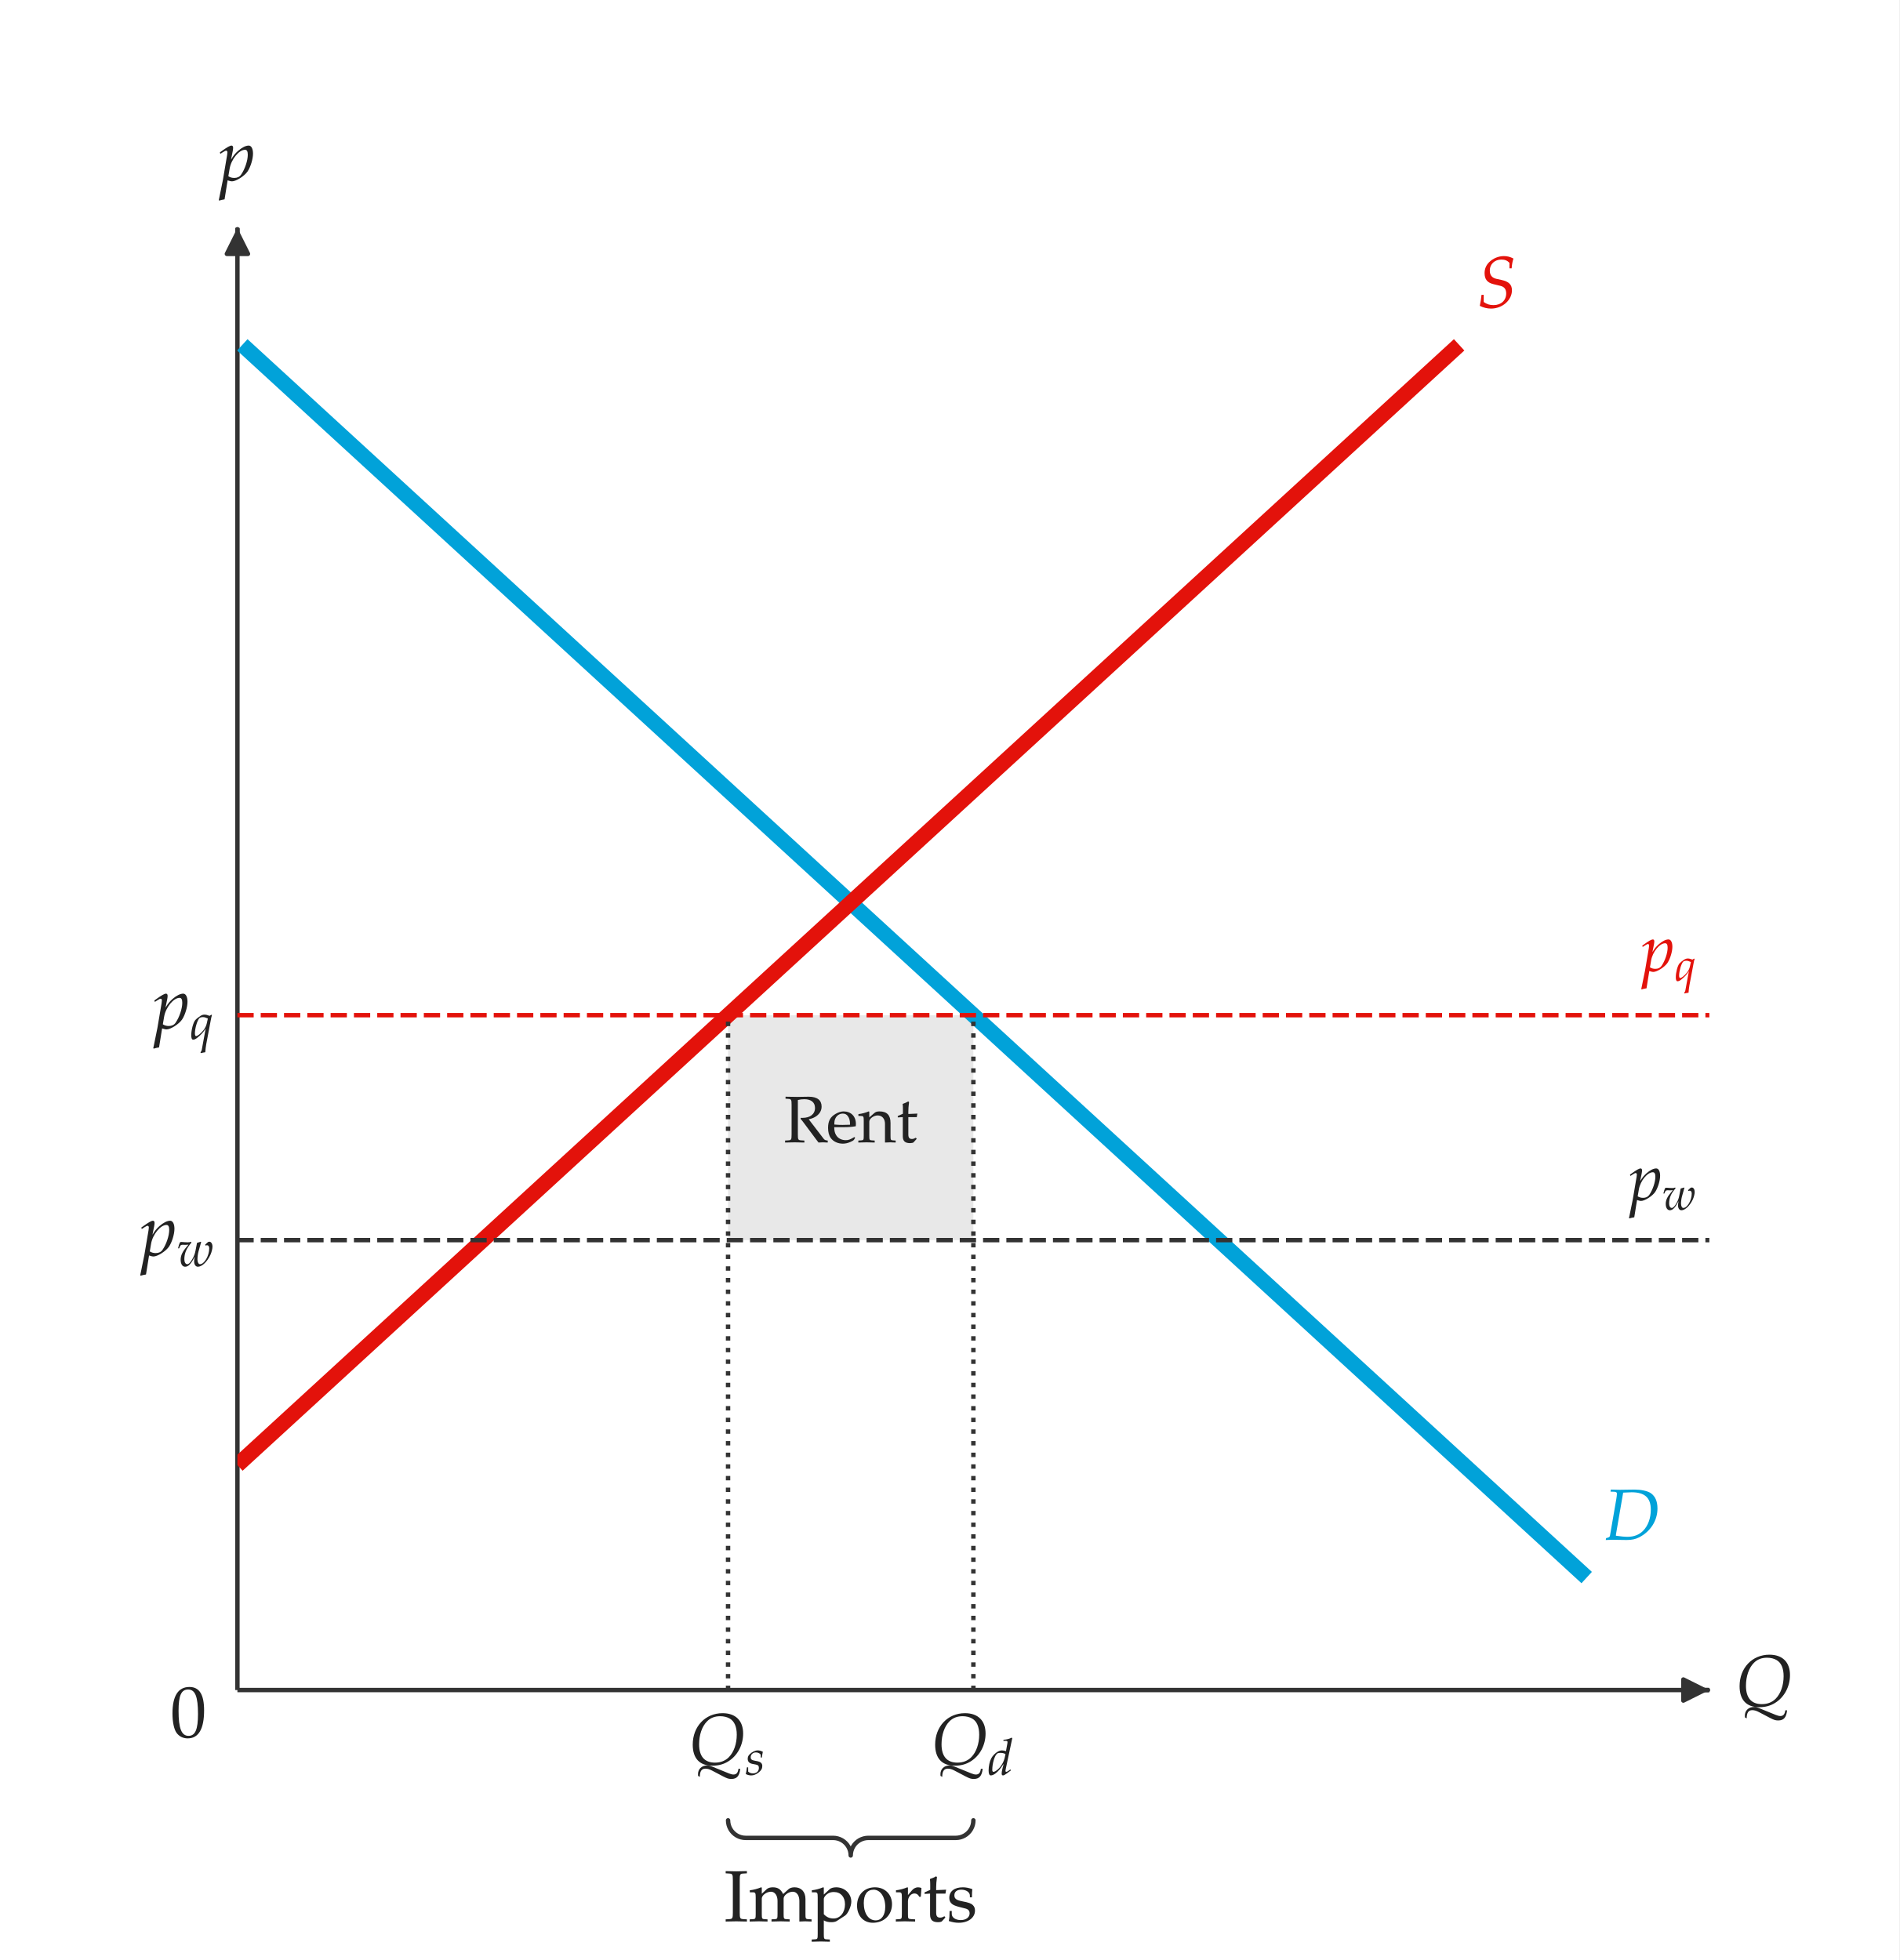
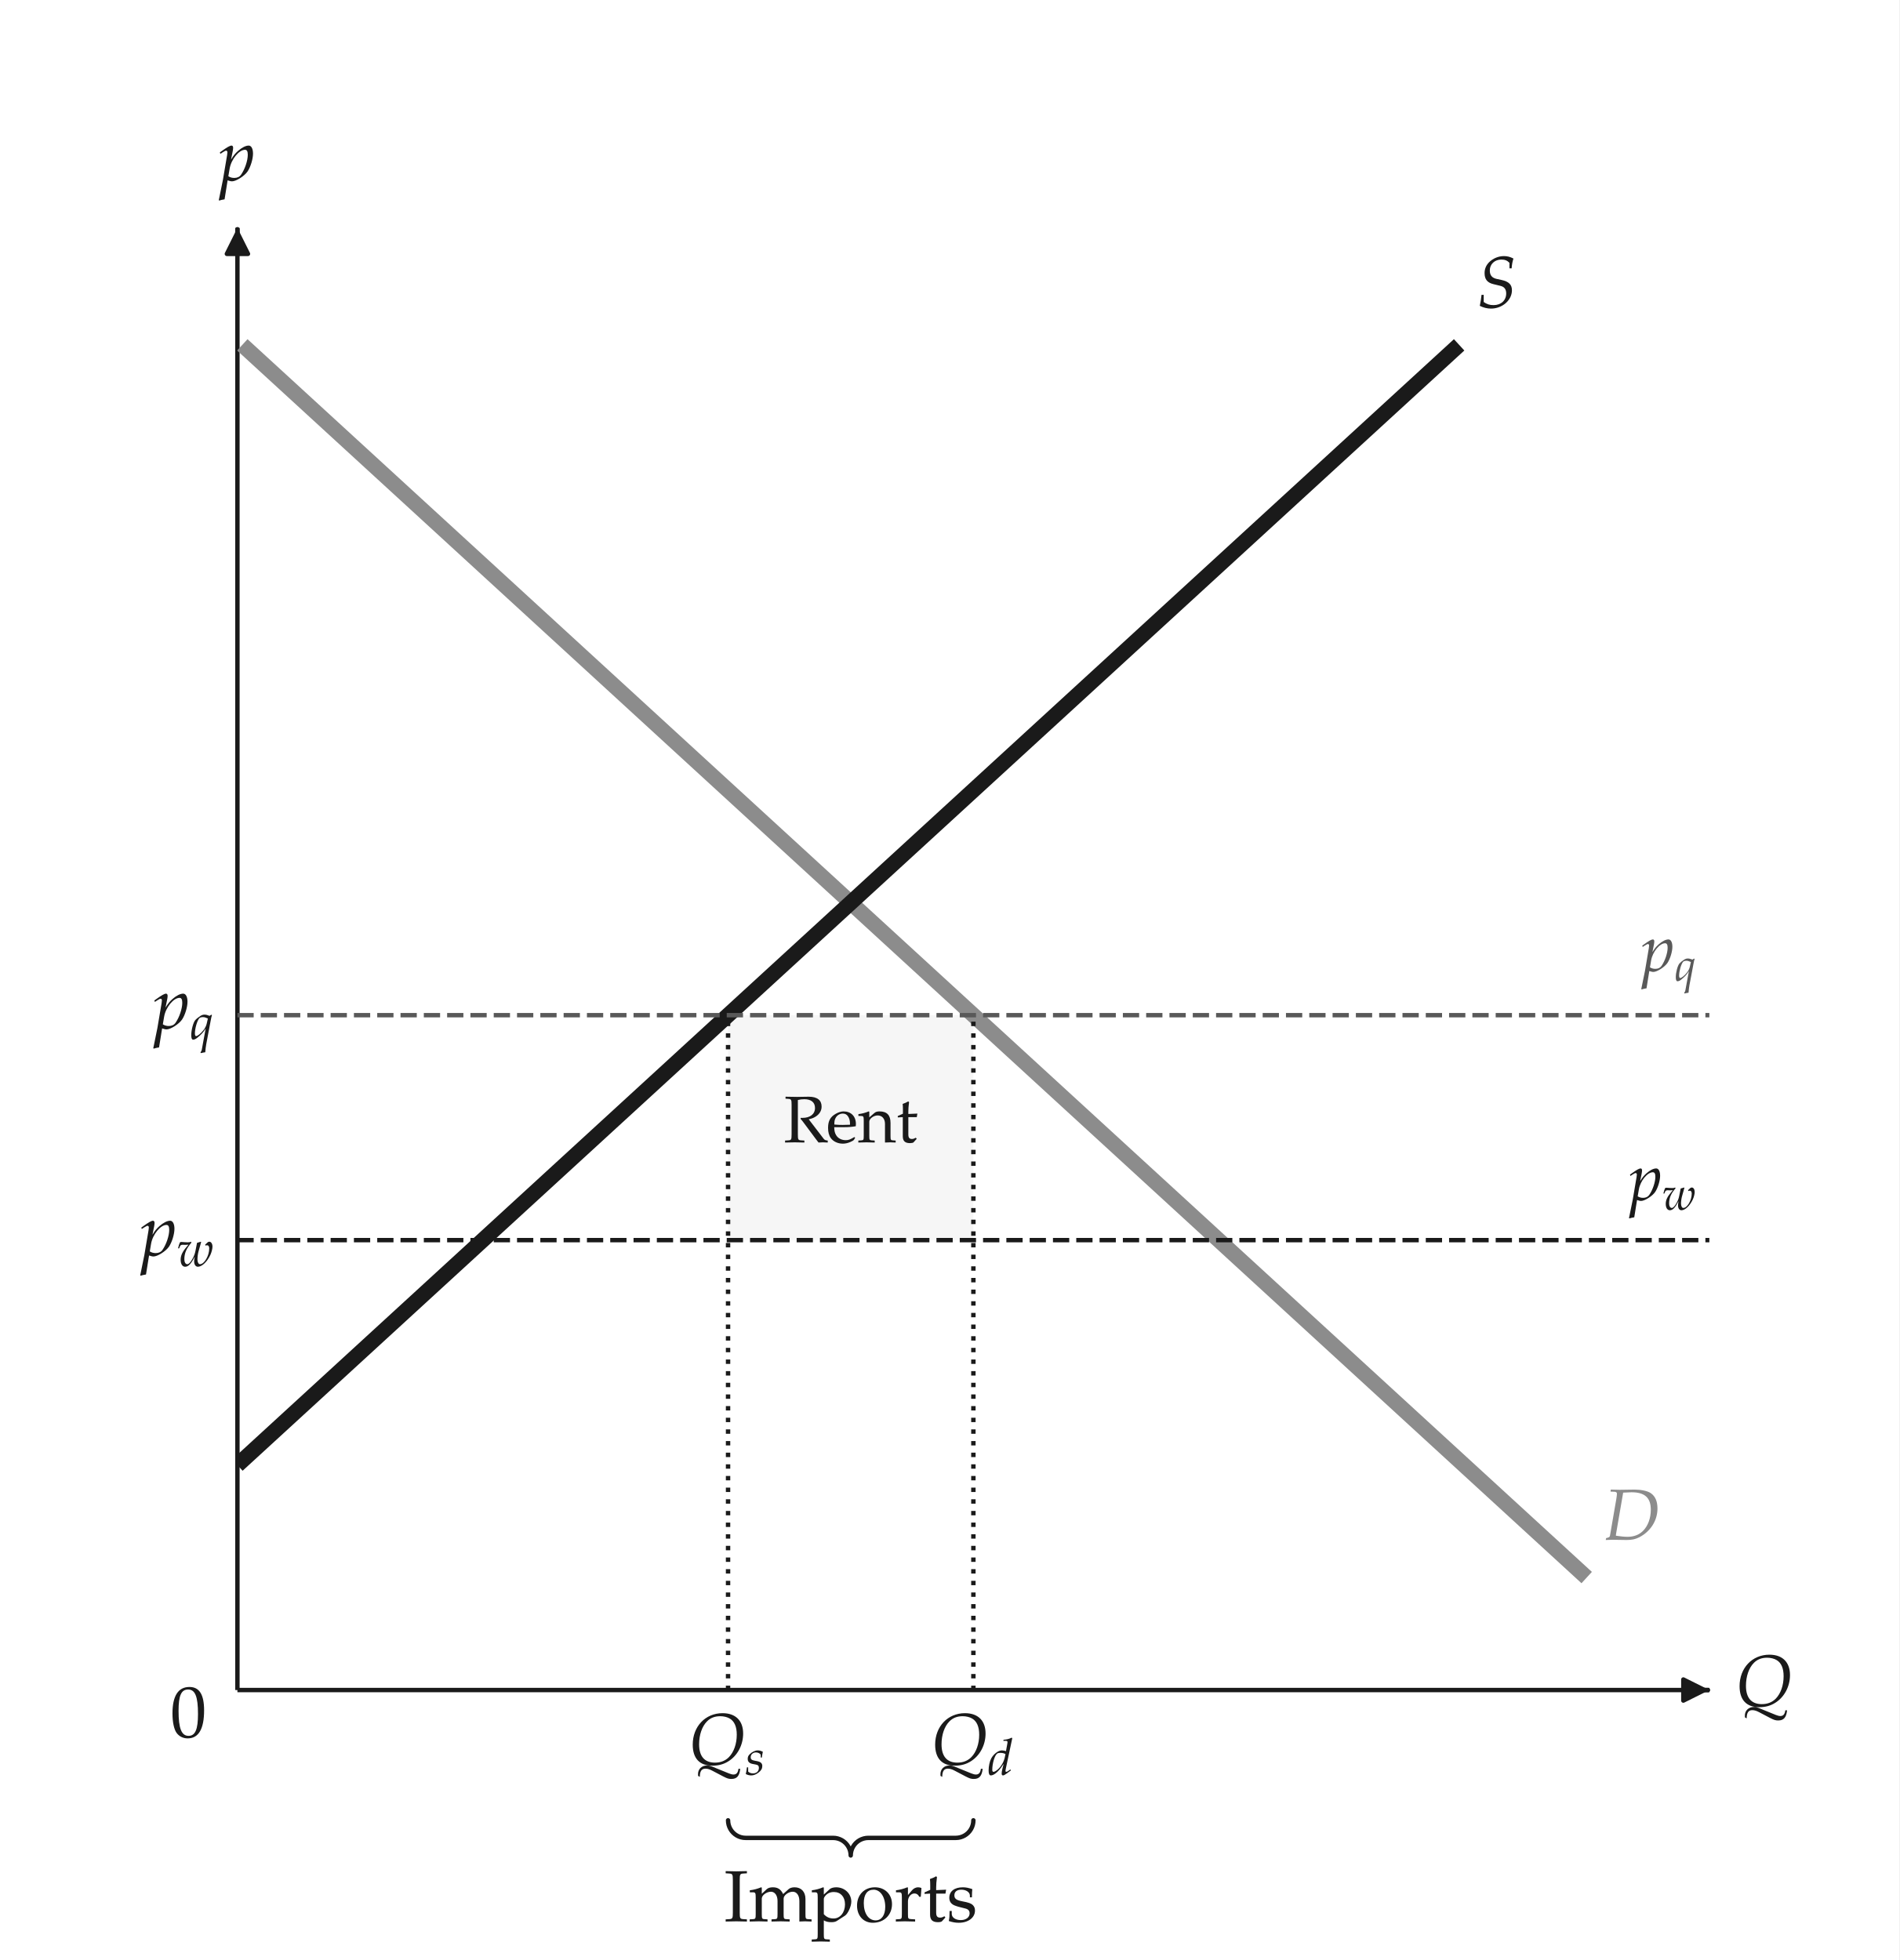
<svg xmlns="http://www.w3.org/2000/svg" xmlns:xlink="http://www.w3.org/1999/xlink" width="432pt" height="445.896pt" viewBox="0 0 432 445.896" version="1.1">
  <defs>
    <style type="text/css">*{stroke-linejoin: round; stroke-linecap: butt}</style>
  </defs>
  <g id="figure_1">
    <g id="patch_1">
      <path d="M 0 445.896  L 432 445.896  L 432 -0  L 0 -0  z " style="fill: #ffffff" />
    </g>
    <g id="axes_1">
      <g id="axes.x">
-         <path d="M 54 384.48  L 388.8 384.48  " style="fill: none; stroke: #333333; stroke-linejoin: miter" />
+         <path d="M 54 384.48  L 388.8 384.48  " style="fill: none; stroke: #1a1a1a; stroke-linejoin: miter" />
      </g>
      <g id="patch_2">
-         <path d="M 388.465 384.48  Q 388.633 384.48 387.682 384.48  " style="fill: none; stroke: #333333; stroke-linecap: round" />
-         <path d="M 382.882 382.08  L 387.682 384.48  L 382.882 386.88  z " style="fill: #333333; stroke: #333333; stroke-linecap: round" />
+         <path d="M 388.465 384.48  Q 388.633 384.48 387.682 384.48  " style="fill: none; stroke: #1a1a1a; stroke-linecap: round" />
+         <path d="M 382.882 382.08  L 387.682 384.48  L 382.882 386.88  z " style="fill: #1a1a1a; stroke: #1a1a1a; stroke-linecap: round" />
      </g>
      <g id="axes.y">
-         <path d="M 54 384.48  L 54 51.84  " style="fill: none; stroke: #333333; stroke-linejoin: miter" />
+         <path d="M 54 384.48  L 54 51.84  " style="fill: none; stroke: #1a1a1a; stroke-linejoin: miter" />
      </g>
      <g id="patch_3">
-         <path d="M 54 52.173  Q 54 52.006 54 52.958  " style="fill: none; stroke: #333333; stroke-linecap: round" />
-         <path d="M 51.6 57.758  L 54 52.958  L 56.4 57.758  z " style="fill: #333333; stroke: #333333; stroke-linecap: round" />
+         <path d="M 54 52.173  Q 54 52.006 54 52.958  " style="fill: none; stroke: #1a1a1a; stroke-linecap: round" />
+         <path d="M 51.6 57.758  L 54 52.958  L 56.4 57.758  z " style="fill: #1a1a1a; stroke: #1a1a1a; stroke-linecap: round" />
      </g>
      <g id="axes.y.label">
-         <g style="fill: #222222" transform="translate(49.875 41.2035) scale(0.165 -0.165)">
+         <g style="fill: #1a1a1a" transform="translate(49.875 41.2035) scale(0.165 -0.165)">
          <defs>
            <path id="TeXGyrePagella-Italic-51" d="M -45 -1728  L 0 -1766  C 134 -1722 262 -1690 467 -1658  L 736 19  L 794 0  C 960 -58 1056 -70 1126 -70  C 1485 -70 2221 397 2496 800  C 2758 1190 2976 1894 2976 2374  C 2976 2803 2829 3085 2598 3085  C 2330 3085 1997 2912 1658 2618  C 1402 2387 1267 2227 1037 1850  L 1190 2611  C 1210 2720 1222 2816 1222 2893  C 1222 3014 1171 3085 1082 3085  C 947 3085 704 2950 230 2611  L 51 2483  L 96 2355  L 301 2490  C 480 2605 550 2637 608 2637  C 672 2637 717 2579 717 2490  C 717 2438 704 2310 691 2246  L 320 51  L 6 -1491  L -45 -1728  z M 800 378  L 915 1056  C 1056 1875 1741 2714 2272 2714  C 2438 2714 2515 2573 2515 2278  C 2515 1760 2259 998 1920 512  C 1792 326 1587 230 1325 230  C 1126 230 966 275 800 378  z " transform="scale(0.015625)" />
          </defs>
          <use xlink:href="#TeXGyrePagella-Italic-51" transform="translate(0 0.796875)" />
        </g>
      </g>
      <g id="axes.x.label">
-         <g style="fill: #222222" transform="translate(394.8 388.1513) scale(0.165 -0.165)">
+         <g style="fill: #1a1a1a" transform="translate(394.8 388.1513) scale(0.165 -0.165)">
          <defs>
            <path id="TeXGyrePagella-Italic-32" d="M 339 1741  C 339 531 941 -115 2067 -115  C 2611 -115 3066 6 3482 269  C 4288 768 4787 1709 4787 2720  C 4787 3859 4122 4518 2970 4518  C 1453 4518 339 3347 339 1741  z M 806 -909  C 806 -909 806 -966 813 -1018  L 966 -1101  C 966 -608 1120 -378 1459 -378  C 1645 -378 1824 -429 2074 -563  L 3002 -1050  C 3386 -1248 3501 -1286 3757 -1286  C 4237 -1286 4467 -1011 4531 -390  L 4371 -390  C 4333 -736 4192 -896 3936 -896  C 3827 -896 3706 -864 3539 -800  L 2029 -186  C 1869 -122 1754 -96 1606 -96  C 1133 -96 781 -422 806 -909  z M 902 1773  C 902 2605 1158 3354 1600 3795  C 1901 4102 2285 4250 2771 4250  C 3078 4250 3392 4173 3603 4045  C 4019 3802 4224 3322 4224 2618  C 4224 1811 3968 1088 3533 640  C 3219 320 2803 154 2304 154  C 1382 154 902 704 902 1773  z " transform="scale(0.015625)" />
          </defs>
          <use xlink:href="#TeXGyrePagella-Italic-32" transform="translate(0 0.40625)" />
        </g>
      </g>
      <g id="axes.origin.label">
-         <g style="fill: #222222" transform="translate(38.75 395.1513) scale(0.165 -0.165)">
+         <g style="fill: #1a1a1a" transform="translate(38.75 395.1513) scale(0.165 -0.165)">
          <defs>
            <path id="TeXGyrePagella-Regular-11" d="M 186 2074  C 186 1325 320 678 544 365  C 768 51 1126 -128 1523 -128  C 2490 -128 2976 704 2976 2342  C 2976 3744 2560 4410 1683 4410  C 691 4410 186 3622 186 2074  z M 723 2304  C 723 3654 960 4186 1568 4186  C 2189 4186 2438 3558 2438 2022  C 2438 659 2195 96 1606 96  C 986 96 723 742 723 2304  z " transform="scale(0.015625)" />
          </defs>
          <use xlink:href="#TeXGyrePagella-Regular-11" />
        </g>
      </g>
      <g id="market.trade.volume">
-         <path d="M 165.6 414.116  L 165.634 414.639  L 165.736 415.152  L 165.904 415.647  L 166.136 416.116  L 166.427 416.552  L 166.772 416.945  L 167.165 417.29  L 167.6 417.581  L 168.069 417.812  L 168.565 417.98  L 169.078 418.082  L 169.6 418.116  L 189.5 418.116  L 190.022 418.151  L 190.535 418.253  L 191.031 418.421  L 191.5 418.652  L 191.935 418.943  L 192.328 419.288  L 192.673 419.681  L 192.964 420.116  L 193.196 420.586  L 193.364 421.081  L 193.466 421.594  L 193.5 422.116  L 193.534 421.594  L 193.636 421.081  L 193.804 420.586  L 194.036 420.116  L 194.327 419.681  L 194.672 419.288  L 195.065 418.943  L 195.5 418.652  L 195.969 418.421  L 196.465 418.253  L 196.978 418.151  L 197.5 418.116  L 217.4 418.116  L 217.922 418.082  L 218.435 417.98  L 218.931 417.812  L 219.4 417.581  L 219.835 417.29  L 220.228 416.945  L 220.573 416.552  L 220.864 416.116  L 221.096 415.647  L 221.264 415.152  L 221.366 414.639  L 221.4 414.116  " style="fill: none; stroke: #333333; stroke-linecap: round" />
+         <path d="M 165.6 414.116  L 165.634 414.639  L 165.736 415.152  L 165.904 415.647  L 166.136 416.116  L 166.427 416.552  L 166.772 416.945  L 167.165 417.29  L 167.6 417.581  L 168.069 417.812  L 168.565 417.98  L 169.078 418.082  L 169.6 418.116  L 189.5 418.116  L 190.022 418.151  L 190.535 418.253  L 191.031 418.421  L 191.5 418.652  L 191.935 418.943  L 192.328 419.288  L 192.673 419.681  L 192.964 420.116  L 193.196 420.586  L 193.364 421.081  L 193.466 421.594  L 193.5 422.116  L 193.534 421.594  L 193.636 421.081  L 193.804 420.586  L 194.036 420.116  L 194.327 419.681  L 194.672 419.288  L 195.065 418.943  L 195.5 418.652  L 195.969 418.421  L 196.465 418.253  L 196.978 418.151  L 197.5 418.116  L 217.4 418.116  L 217.922 418.082  L 218.435 417.98  L 218.931 417.812  L 219.4 417.581  L 219.835 417.29  L 220.228 416.945  L 220.573 416.552  L 220.864 416.116  L 221.096 415.647  L 221.264 415.152  L 221.366 414.639  L 221.4 414.116  " style="fill: none; stroke: #1a1a1a; stroke-linecap: round" />
      </g>
      <g id="market.trade.mark.q_s">
-         <g style="fill: #222222" transform="translate(156.69 401.459) scale(0.165 -0.165)">
+         <g style="fill: #1a1a1a" transform="translate(156.69 401.459) scale(0.165 -0.165)">
          <defs>
            <path id="TeXGyrePagella-Italic-54" d="M 58 102  C 301 -19 518 -70 742 -70  C 1056 -70 1350 45 1677 301  C 2003 557 2138 794 2138 1114  C 2138 1459 1939 1645 1459 1734  L 1184 1786  C 800 1856 678 1965 678 2227  C 678 2566 960 2829 1331 2829  C 1594 2829 1837 2714 1939 2541  L 1939 2189  L 2086 2189  C 2112 2413 2138 2586 2208 2912  C 1958 3034 1779 3085 1568 3085  C 1235 3085 845 2899 538 2586  C 371 2413 301 2253 301 2022  C 301 1664 499 1459 922 1376  L 1325 1299  C 1606 1248 1709 1139 1709 883  C 1709 461 1414 186 960 186  C 730 186 538 256 358 410  L 358 947  L 198 947  C 166 621 128 397 58 102  z " transform="scale(0.015625)" />
          </defs>
          <use xlink:href="#TeXGyrePagella-Italic-32" transform="translate(0 0.40625)" />
          <use xlink:href="#TeXGyrePagella-Italic-54" transform="translate(77.79993 -14.05469) scale(0.7)" />
        </g>
      </g>
      <g id="market.trade.mark.q_d">
-         <g style="fill: #222222" transform="translate(211.83 401.459) scale(0.165 -0.165)">
+         <g style="fill: #1a1a1a" transform="translate(211.83 401.459) scale(0.165 -0.165)">
          <defs>
            <path id="TeXGyrePagella-Italic-45" d="M 109 550  C 109 134 205 -70 390 -70  C 563 -70 800 38 1018 211  C 1363 493 1574 742 2003 1389  L 1856 806  C 1786 525 1754 320 1754 154  C 1754 19 1811 -70 1920 -70  C 2029 -70 2182 19 2400 179  L 2918 563  L 2854 685  L 2573 486  C 2483 422 2381 378 2323 378  C 2272 378 2234 435 2234 525  C 2234 576 2246 634 2285 819  L 3091 4621  L 3014 4691  C 2682 4525 2451 4467 1990 4422  L 1965 4288  L 2272 4288  C 2426 4288 2490 4243 2490 4134  C 2490 4083 2483 4026 2477 3981  L 2298 2995  C 2106 3053 1933 3085 1773 3085  C 1331 3085 730 2624 435 2067  C 237 1696 109 1088 109 550  z M 570 627  C 570 1434 864 2432 1178 2675  C 1261 2739 1382 2771 1555 2771  C 1837 2771 2022 2733 2234 2624  L 2157 2246  C 2042 1683 1728 1120 1331 742  C 1107 531 851 378 730 378  C 627 378 570 467 570 627  z " transform="scale(0.015625)" />
          </defs>
          <use xlink:href="#TeXGyrePagella-Italic-32" transform="translate(0 0.40625)" />
          <use xlink:href="#TeXGyrePagella-Italic-45" transform="translate(77.79993 -14.05469) scale(0.7)" />
        </g>
      </g>
      <g id="market.trade.volume.label">
-         <g style="fill: #222222" transform="translate(164.692 437.0955) scale(0.165 -0.165)">
+         <g style="fill: #1a1a1a" transform="translate(164.692 437.0955) scale(0.165 -0.165)">
          <defs>
            <path id="TeXGyrePagella-Regular-2a" d="M 141 -19  C 454 -6 762 0 1075 0  C 1389 0 1702 -6 2016 -19  L 2016 173  L 1709 192  C 1414 211 1382 262 1382 768  L 1382 3642  C 1382 4147 1414 4198 1709 4218  L 2016 4237  L 2016 4429  C 1702 4416 1389 4410 1075 4410  C 762 4410 454 4416 141 4429  L 141 4237  L 448 4218  C 742 4198 774 4147 774 3642  L 774 768  C 774 262 742 211 448 192  L 141 173  L 141 -19  z " transform="scale(0.015625)" />
            <path id="TeXGyrePagella-Regular-4e" d="M 102 -19  C 371 -6 646 0 915 0  C 1171 0 1421 -6 1677 -19  L 1677 173  L 1408 192  C 1190 205 1171 250 1171 653  L 1171 2010  C 1171 2298 1594 2611 1978 2611  C 2323 2611 2560 2285 2560 1798  L 2560 653  C 2560 250 2541 205 2323 192  L 2029 173  L 2029 -19  C 2298 -6 2560 0 2829 0  C 3098 0 3360 -6 3629 -19  L 3629 173  L 3334 192  C 3117 205 3098 250 3098 653  L 3098 2010  C 3098 2298 3520 2611 3904 2611  C 4250 2611 4486 2285 4486 1798  L 4486 -19  C 4653 -6 4826 0 4992 0  C 5184 0 5370 -6 5562 -19  L 5562 173  L 5261 192  C 5043 205 5024 250 5024 653  L 5024 1971  C 5024 2605 4653 3002 4064 3002  C 3840 3002 3654 2944 3539 2842  L 3053 2406  C 2848 2829 2586 3002 2144 3002  C 1907 3002 1728 2944 1613 2842  L 1171 2432  L 1171 2976  L 1114 3002  C 787 2867 454 2778 115 2739  L 115 2560  L 352 2560  C 608 2560 634 2515 634 2093  L 634 653  C 634 250 614 205 397 192  L 102 173  L 102 -19  z " transform="scale(0.015625)" />
            <path id="TeXGyrePagella-Regular-51" d="M 51 -1606  L 51 -1798  C 320 -1786 582 -1779 851 -1779  C 1120 -1779 1382 -1786 1651 -1798  L 1651 -1606  L 1357 -1587  C 1139 -1574 1120 -1530 1120 -1126  L 1120 83  C 1312 -32 1517 -77 1805 -77  C 1990 -77 2157 -38 2259 26  L 2989 499  C 3245 666 3546 1325 3546 1734  C 3546 2445 2957 3002 2214 3002  C 1978 3002 1747 2938 1645 2842  L 1120 2362  L 1120 2976  L 1062 3002  C 736 2867 403 2778 64 2739  L 64 2560  L 301 2560  C 557 2560 582 2515 582 2093  L 582 -1126  C 582 -1530 563 -1574 346 -1587  L 51 -1606  z M 1120 627  L 1120 1958  C 1120 2048 1152 2118 1235 2227  C 1421 2464 1683 2586 2003 2586  C 2605 2586 2989 2163 2989 1498  C 2989 781 2560 250 1984 250  C 1632 250 1370 365 1120 627  z " transform="scale(0.015625)" />
            <path id="TeXGyrePagella-Regular-50" d="M 205 1389  C 205 486 774 -128 1600 -128  C 2586 -128 3290 557 3290 1517  C 3290 2381 2662 3002 1786 3002  C 851 3002 205 2342 205 1389  z M 800 1606  C 800 2374 1107 2790 1670 2790  C 2259 2790 2694 2150 2694 1280  C 2694 544 2368 83 1850 83  C 1222 83 800 698 800 1606  z " transform="scale(0.015625)" />
            <path id="TeXGyrePagella-Regular-53" d="M 134 -19  C 397 -6 659 0 922 0  C 1229 0 1530 -6 1837 -19  L 1837 173  L 1504 192  C 1216 211 1203 230 1203 653  L 1203 1754  C 1203 2138 1459 2458 1773 2458  C 1965 2458 2099 2368 2202 2163  L 2336 2163  L 2394 2931  C 2323 2976 2208 3002 2093 3002  C 1901 3002 1696 2899 1562 2739  L 1203 2317  L 1203 2976  L 1146 3002  C 819 2867 486 2778 147 2739  L 147 2560  L 384 2560  C 640 2560 666 2515 666 2093  L 666 653  C 666 250 646 205 429 192  L 134 173  L 134 -19  z " transform="scale(0.015625)" />
            <path id="TeXGyrePagella-Regular-55" d="M 141 2419  L 627 2445  L 627 602  C 627 128 838 -77 1331 -77  C 1478 -77 1632 -45 1670 0  L 1978 339  L 1894 448  C 1734 358 1638 326 1517 326  C 1267 326 1165 454 1165 768  L 1165 2445  L 1984 2445  L 2042 2790  L 1165 2752  L 1165 2995  C 1165 3264 1184 3494 1235 3904  L 1158 3974  C 1005 3878 813 3795 614 3731  C 634 3539 640 3418 640 3226  L 640 2778  L 141 2554  L 141 2419  z " transform="scale(0.015625)" />
            <path id="TeXGyrePagella-Regular-54" d="M 192 26  C 525 -83 774 -128 1069 -128  C 1907 -128 2502 320 2502 947  C 2502 1146 2451 1293 2323 1421  C 2157 1587 1946 1658 1382 1766  C 858 1869 685 1997 685 2291  C 685 2611 909 2790 1299 2790  C 1728 2790 2054 2566 2054 2266  L 2054 2118  L 2234 2118  C 2240 2490 2246 2643 2266 2842  C 1926 2957 1696 3002 1434 3002  C 691 3002 237 2650 237 2074  C 237 1766 378 1549 672 1414  C 845 1338 1184 1235 1619 1139  C 1907 1075 2029 941 2029 698  C 2029 352 1709 109 1254 109  C 787 109 454 333 454 653  L 454 915  L 262 915  C 262 474 243 282 192 26  z " transform="scale(0.015625)" />
          </defs>
          <use xlink:href="#TeXGyrePagella-Regular-2a" />
          <use xlink:href="#TeXGyrePagella-Regular-4e" transform="translate(33.70312 0)" />
          <use xlink:href="#TeXGyrePagella-Regular-51" transform="translate(120 0)" />
          <use xlink:href="#TeXGyrePagella-Regular-50" transform="translate(180.0938 0)" />
          <use xlink:href="#TeXGyrePagella-Regular-53" transform="translate(234.6875 0)" />
          <use xlink:href="#TeXGyrePagella-Regular-55" transform="translate(274.1875 0)" />
          <use xlink:href="#TeXGyrePagella-Regular-54" transform="translate(306.7812 0)" />
        </g>
      </g>
      <g id="market.trade.world_price.mark">
-         <g style="fill: #222222" transform="translate(32.005 285.8005) scale(0.165 -0.165)">
+         <g style="fill: #1a1a1a" transform="translate(32.005 285.8005) scale(0.165 -0.165)">
          <defs>
            <path id="TeXGyrePagella-Italic-58" d="M 134 2253  L 275 2253  L 384 2522  C 429 2630 557 2701 710 2701  C 832 2701 947 2688 1069 2688  C 1203 2688 1286 2694 1446 2714  C 1389 2630 1318 2560 1254 2483  C 678 1811 461 1350 461 806  C 461 282 685 -70 1024 -70  C 1434 -70 1766 282 2240 1197  C 2182 915 2163 755 2163 608  C 2163 205 2349 -70 2637 -70  C 3155 -70 3827 576 4224 1453  C 4365 1773 4474 2202 4474 2458  C 4474 2822 4307 3085 4077 3085  C 3994 3085 3917 3059 3866 3008  L 3546 2707  L 3616 2586  C 3674 2624 3731 2643 3789 2643  C 3962 2643 4064 2496 4064 2240  C 4064 1312 3443 250 2899 250  C 2714 250 2579 506 2579 858  C 2579 1158 2637 1581 2714 1856  L 3046 3034  L 3002 3085  L 2528 2944  L 2342 1990  C 2266 1594 2176 1338 1990 992  C 1734 512 1491 250 1299 250  C 1075 250 928 499 928 870  C 928 1632 1190 2253 1824 2970  L 1760 3085  C 1632 3027 1549 3008 1370 3008  C 1107 3008 845 3034 582 3053  C 506 3059 448 3040 378 3008  C 288 2835 218 2605 134 2253  z " transform="scale(0.015625)" />
          </defs>
          <use xlink:href="#TeXGyrePagella-Italic-51" transform="translate(0 0.796875)" />
          <use xlink:href="#TeXGyrePagella-Italic-58" transform="translate(49.99995 -13.66406) scale(0.7)" />
        </g>
      </g>
      <g id="market.trade.policy_price.mark">
-         <g style="fill: #222222" transform="translate(34.975 234.1383) scale(0.165 -0.165)">
+         <g style="fill: #1a1a1a" transform="translate(34.975 234.1383) scale(0.165 -0.165)">
          <defs>
            <path id="TeXGyrePagella-Italic-52" d="M 154 499  C 154 122 230 -70 384 -70  C 525 -70 653 -26 851 122  L 902 160  C 1312 467 1734 915 1971 1338  L 1485 -1312  C 1459 -1466 1389 -1594 1312 -1677  L 1370 -1766  C 1568 -1715 1766 -1677 1920 -1658  C 1946 -1312 1984 -960 2042 -640  L 2592 2278  C 2662 2669 2701 2835 2765 3034  L 2675 3072  L 2464 2931  C 2189 3040 2003 3085 1818 3085  C 1645 3085 1491 3034 1312 2925  C 1082 2784 800 2554 659 2394  C 403 2093 154 1158 154 499  z M 614 723  C 614 1338 890 2298 1158 2618  C 1235 2714 1421 2771 1626 2771  C 1805 2771 1939 2733 2246 2598  L 2112 1990  C 2042 1664 1901 1382 1664 1088  C 1331 678 941 378 755 378  C 666 378 614 512 614 723  z " transform="scale(0.015625)" />
          </defs>
          <use xlink:href="#TeXGyrePagella-Italic-51" transform="translate(0 0.796875)" />
          <use xlink:href="#TeXGyrePagella-Italic-52" transform="translate(49.99995 -13.66406) scale(0.7)" />
        </g>
      </g>
      <g id="market.trade.policy_rent">
-         <path d="M 165.6 282.129  L 221.4 282.129  L 221.4 230.954  L 165.6 230.954  z " clip-path="url(#p4f0221d38e)" style="fill: #999999; fill-opacity: 0.22" />
+         <path d="M 165.6 282.129  L 221.4 282.129  L 221.4 230.954  L 165.6 230.954  z " clip-path="url(#paafc5c8443)" style="fill: #d9d9d9; fill-opacity: 0.22" />
      </g>
      <g id="market.demand">
-         <path d="M 55.116 78.451  L 360.9 358.892  " clip-path="url(#p4f0221d38e)" style="fill: none; stroke: #01a2d9; stroke-width: 3.5; stroke-linejoin: miter" />
+         <path d="M 55.116 78.451  L 360.9 358.892  " clip-path="url(#paafc5c8443)" style="fill: none; stroke: #8c8c8c; stroke-width: 3.5; stroke-linejoin: miter" />
      </g>
      <g id="market.supply">
-         <path d="M 54 333.305  L 331.884 78.451  " clip-path="url(#p4f0221d38e)" style="fill: none; stroke: #e3120b; stroke-width: 3.5; stroke-linejoin: miter" />
+         <path d="M 54 333.305  L 331.884 78.451  " clip-path="url(#paafc5c8443)" style="fill: none; stroke: #1a1a1a; stroke-width: 3.5; stroke-linejoin: miter" />
      </g>
      <g id="market.trade.world_price">
-         <path d="M 54 282.129  L 388.8 282.129  " clip-path="url(#p4f0221d38e)" style="fill: none; stroke-dasharray: 3.7,1.6; stroke-dashoffset: 0; stroke: #333333; stroke-linejoin: miter" />
+         <path d="M 54 282.129  L 388.8 282.129  " clip-path="url(#paafc5c8443)" style="fill: none; stroke-dasharray: 3.7,1.6; stroke-dashoffset: 0; stroke: #1a1a1a; stroke-linejoin: miter" />
      </g>
      <g id="market.trade.policy_price">
-         <path d="M 54 230.954  L 388.8 230.954  " clip-path="url(#p4f0221d38e)" style="fill: none; stroke-dasharray: 3.7,1.6; stroke-dashoffset: 0; stroke: #e3120b; stroke-linejoin: miter" />
+         <path d="M 54 230.954  L 388.8 230.954  " clip-path="url(#paafc5c8443)" style="fill: none; stroke-dasharray: 3.7,1.6; stroke-dashoffset: 0; stroke: #595959; stroke-linejoin: miter" />
      </g>
      <g id="market.trade.guide.q_s">
-         <path d="M 165.6 384.48  L 165.6 230.954  " clip-path="url(#p4f0221d38e)" style="fill: none; stroke-dasharray: 1,1.65; stroke-dashoffset: 0; stroke: #333333; stroke-linejoin: miter" />
+         <path d="M 165.6 384.48  L 165.6 230.954  " clip-path="url(#paafc5c8443)" style="fill: none; stroke-dasharray: 1,1.65; stroke-dashoffset: 0; stroke: #1a1a1a; stroke-linejoin: miter" />
      </g>
      <g id="market.trade.guide.q_d">
-         <path d="M 221.4 384.48  L 221.4 230.954  " clip-path="url(#p4f0221d38e)" style="fill: none; stroke-dasharray: 1,1.65; stroke-dashoffset: 0; stroke: #333333; stroke-linejoin: miter" />
+         <path d="M 221.4 384.48  L 221.4 230.954  " clip-path="url(#paafc5c8443)" style="fill: none; stroke-dasharray: 1,1.65; stroke-dashoffset: 0; stroke: #1a1a1a; stroke-linejoin: miter" />
      </g>
      <g id="market.demand.label">
-         <g style="fill: #01a2d9" transform="translate(364.7734 350.4274) scale(0.165 -0.165)">
+         <g style="fill: #8c8c8c" transform="translate(364.7734 350.4274) scale(0.165 -0.165)">
          <defs>
            <path id="TeXGyrePagella-Italic-25" d="M 179 -19  C 378 -6 576 0 774 0  C 1190 0 1606 -19 2022 -19  C 2483 -19 2797 51 3130 218  C 4128 730 4742 1696 4742 2758  C 4742 3386 4550 3834 4160 4109  C 3866 4320 3251 4429 2714 4429  C 2278 4429 1843 4410 1408 4410  C 1146 4410 883 4416 621 4429  L 602 4250  L 941 4237  C 1094 4230 1165 4179 1165 4064  C 1165 3974 1139 3770 1107 3578  L 550 352  C 525 205 333 179 211 147  L 179 -19  z M 1075 358  C 1075 435 1082 480 1101 595  L 1715 4160  C 1965 4160 2208 4192 2458 4192  C 3622 4192 4154 3706 4154 2656  C 4154 1907 3910 1235 3475 794  C 3130 442 2662 262 2106 262  C 1824 262 1510 294 1075 358  z " transform="scale(0.015625)" />
          </defs>
          <use xlink:href="#TeXGyrePagella-Italic-25" transform="translate(0 0.796875)" />
        </g>
      </g>
      <g id="market.supply.label">
-         <g style="fill: #e3120b" transform="translate(335.8924 69.97577) scale(0.165 -0.165)">
+         <g style="fill: #1a1a1a" transform="translate(335.8924 69.97577) scale(0.165 -0.165)">
          <defs>
            <path id="TeXGyrePagella-Italic-34" d="M 269 128  C 589 -32 922 -115 1261 -115  C 2253 -115 3104 627 3104 1498  C 3104 2003 2829 2272 2182 2413  L 1766 2502  C 1344 2592 1152 2829 1152 3251  C 1152 3808 1581 4211 2170 4211  C 2483 4211 2694 4128 2886 3923  L 2886 3437  L 3078 3437  C 3104 3782 3149 4026 3238 4301  C 2944 4454 2701 4518 2394 4518  C 1920 4518 1440 4320 1094 3981  C 826 3712 691 3392 691 3014  C 691 2470 934 2170 1472 2042  L 2080 1894  C 2432 1811 2598 1594 2598 1222  C 2598 608 2144 192 1485 192  C 1139 192 896 269 614 467  L 614 1101  L 422 1101  C 384 749 339 461 269 128  z " transform="scale(0.015625)" />
          </defs>
          <use xlink:href="#TeXGyrePagella-Italic-34" transform="translate(0 0.40625)" />
        </g>
      </g>
      <g id="market.trade.world_price.label">
-         <g style="fill: #222222" transform="translate(370.6243 273.1662) scale(0.15 -0.15)">
+         <g style="fill: #1a1a1a" transform="translate(370.6243 273.1662) scale(0.15 -0.15)">
          <use xlink:href="#TeXGyrePagella-Italic-51" transform="translate(0 0.796875)" />
          <use xlink:href="#TeXGyrePagella-Italic-58" transform="translate(49.99995 -13.66406) scale(0.7)" />
        </g>
      </g>
      <g id="market.trade.policy_price.label">
-         <g style="fill: #e3120b" transform="translate(373.4143 221.0683) scale(0.15 -0.15)">
+         <g style="fill: #595959" transform="translate(373.4143 221.0683) scale(0.15 -0.15)">
          <use xlink:href="#TeXGyrePagella-Italic-51" transform="translate(0 0.796875)" />
          <use xlink:href="#TeXGyrePagella-Italic-52" transform="translate(49.99995 -13.66406) scale(0.7)" />
        </g>
      </g>
      <g id="market.trade.policy_rent.label">
-         <g style="fill: #222222" transform="translate(178.2375 259.879) scale(0.15 -0.15)">
+         <g style="fill: #1a1a1a" transform="translate(178.2375 259.879) scale(0.15 -0.15)">
          <defs>
            <path id="TeXGyrePagella-Regular-33" d="M 141 -19  C 454 -6 762 0 1075 0  C 1389 0 1702 -6 2016 -19  L 2016 173  L 1709 192  C 1414 211 1382 262 1382 768  L 1382 4109  C 1600 4160 1792 4186 2010 4186  C 2675 4186 3046 3878 3046 3334  C 3046 2746 2579 2374 1837 2374  L 1651 2374  L 1651 2272  C 1792 2118 1843 2048 1946 1907  L 3123 326  L 3386 -19  C 3533 -6 3674 0 3821 0  C 3974 0 4128 -6 4282 -19  L 4282 173  C 4077 192 3974 230 3891 339  L 2438 2234  C 2797 2323 2963 2394 3174 2541  C 3507 2778 3686 3098 3686 3469  C 3686 4083 3270 4429 2438 4429  C 2054 4429 1677 4410 1293 4410  C 922 4410 557 4416 186 4429  L 186 4237  L 448 4218  C 742 4198 774 4141 774 3642  L 774 768  C 774 262 742 211 448 192  L 141 173  L 141 -19  z " transform="scale(0.015625)" />
            <path id="TeXGyrePagella-Regular-46" d="M 166 1402  C 166 998 256 653 435 410  C 685 70 1120 -128 1600 -128  C 1837 -128 2074 -77 2336 38  C 2509 109 2643 192 2669 230  L 2797 448  L 2714 512  C 2304 269 2157 211 1882 211  C 1466 211 1120 397 941 710  C 819 922 774 1101 762 1472  L 1696 1472  C 2138 1472 2413 1491 2854 1562  C 2861 1651 2867 1709 2867 1786  C 2867 2522 2394 3002 1677 3002  C 1440 3002 1165 2918 902 2765  C 378 2464 166 2067 166 1402  z M 774 1728  C 774 2029 800 2170 883 2336  C 1018 2618 1293 2790 1600 2790  C 1811 2790 1978 2707 2093 2534  C 2234 2323 2298 2138 2298 1709  L 1581 1690  C 1286 1690 1120 1696 774 1728  z " transform="scale(0.015625)" />
            <path id="TeXGyrePagella-Regular-4f" d="M 38 -19  C 301 -6 570 0 832 0  C 1094 0 1363 -6 1626 -19  L 1626 173  L 1338 192  C 1120 205 1101 250 1101 653  L 1101 2010  C 1101 2298 1523 2611 1914 2611  C 2342 2611 2624 2291 2624 1798  L 2624 -19  C 2790 -6 2963 0 3130 0  C 3309 0 3482 -6 3661 -19  L 3661 173  L 3398 192  C 3181 205 3162 243 3162 653  L 3162 1888  C 3162 2637 2810 3002 2093 3002  C 1856 3002 1722 2957 1587 2842  L 1101 2419  L 1101 2976  L 1043 3002  C 717 2867 384 2778 45 2739  L 45 2560  L 282 2560  C 538 2560 563 2515 563 2093  L 563 653  C 563 250 544 205 326 192  L 38 173  L 38 -19  z " transform="scale(0.015625)" />
          </defs>
          <use xlink:href="#TeXGyrePagella-Regular-33" />
          <use xlink:href="#TeXGyrePagella-Regular-46" transform="translate(64.79688 0)" />
          <use xlink:href="#TeXGyrePagella-Regular-4f" transform="translate(112.7031 0)" />
          <use xlink:href="#TeXGyrePagella-Regular-55" transform="translate(170.9062 0)" />
        </g>
      </g>
    </g>
  </g>
  <defs>
-     <clipPath id="p4f0221d38e">
+     <clipPath id="paafc5c8443">
      <rect x="54" y="51.84" width="334.8" height="332.64" />
    </clipPath>
  </defs>
</svg>
